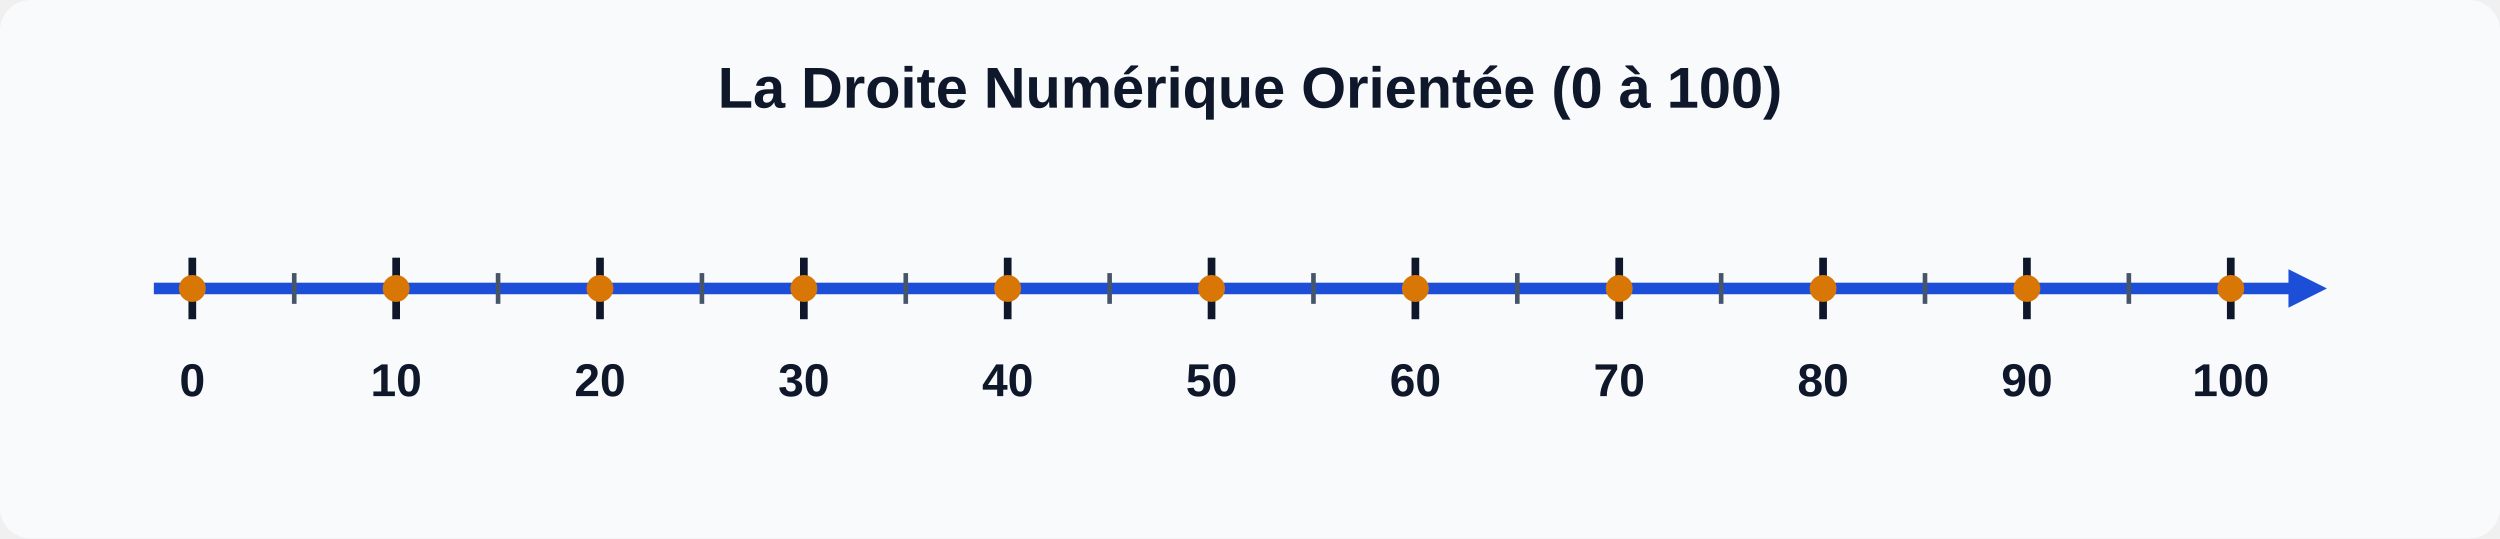
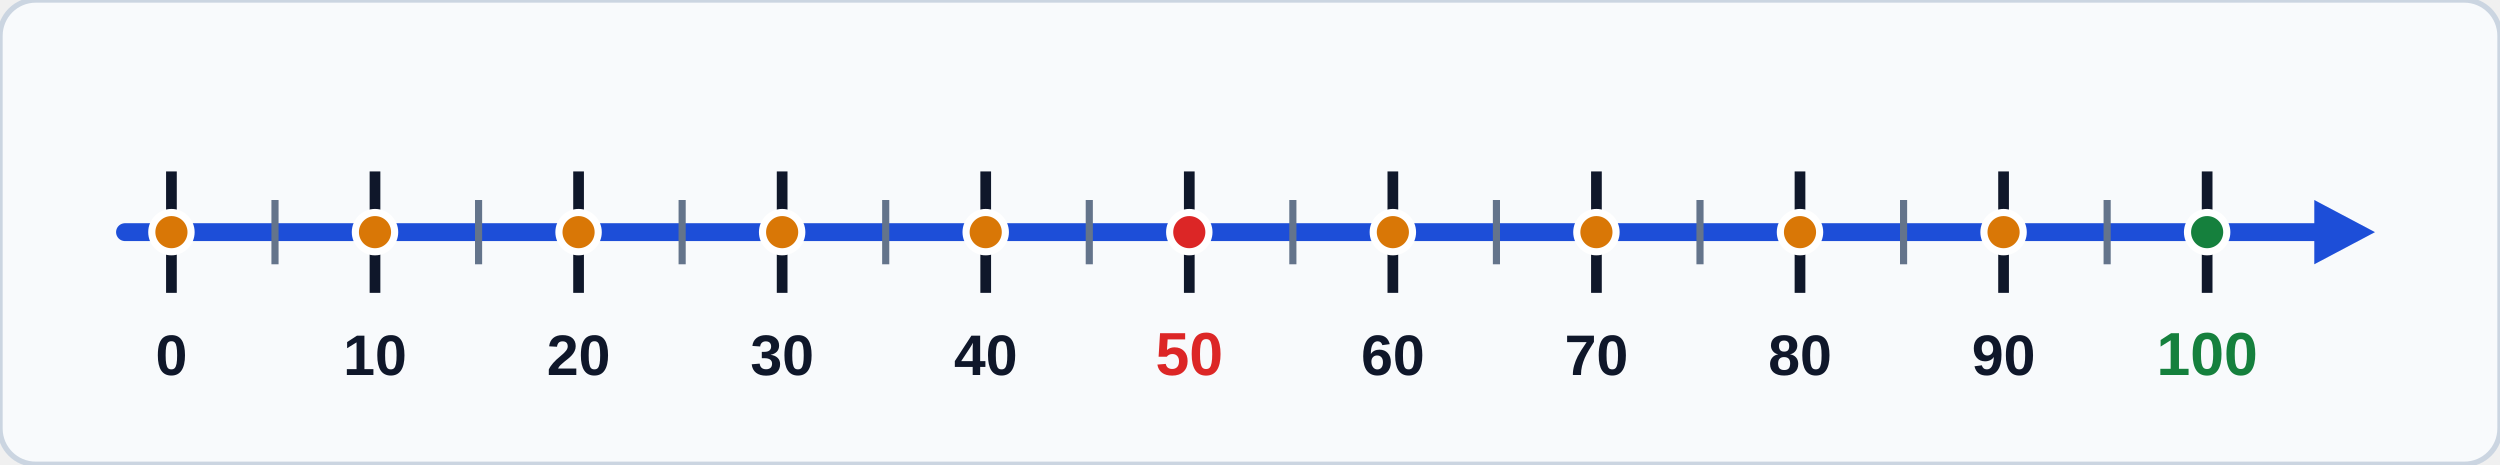
- <svg xmlns="http://www.w3.org/2000/svg" viewBox="0 0 650 140" width="100%" height="140">
-   <rect width="650" height="140" fill="#f8fafc" rx="8" />
-   <text x="325" y="28" text-anchor="middle" font-family="Liberation Sans" font-size="15" font-weight="bold" fill="#0f172a">La Droite Numérique Orientée (0 à 100)</text>
-   <line x1="40" y1="75" x2="600" y2="75" stroke="#1d4ed8" stroke-width="3" />
-   <polygon points="605,75 595,70 595,80" fill="#1d4ed8" />
-   <line x1="50" y1="67" x2="50" y2="83" stroke="#0f172a" stroke-width="2" />
-   <circle cx="50" cy="75" r="3.5" fill="#d97706" />
-   <text x="50" y="103" text-anchor="middle" font-family="Liberation Sans" font-size="12" font-weight="bold" fill="#0f172a">0</text>
-   <line x1="103" y1="67" x2="103" y2="83" stroke="#0f172a" stroke-width="2" />
-   <circle cx="103" cy="75" r="3.5" fill="#d97706" />
-   <text x="103" y="103" text-anchor="middle" font-family="Liberation Sans" font-size="12" font-weight="bold" fill="#0f172a">10</text>
-   <line x1="156" y1="67" x2="156" y2="83" stroke="#0f172a" stroke-width="2" />
-   <circle cx="156" cy="75" r="3.5" fill="#d97706" />
-   <text x="156" y="103" text-anchor="middle" font-family="Liberation Sans" font-size="12" font-weight="bold" fill="#0f172a">20</text>
-   <line x1="209" y1="67" x2="209" y2="83" stroke="#0f172a" stroke-width="2" />
-   <circle cx="209" cy="75" r="3.5" fill="#d97706" />
-   <text x="209" y="103" text-anchor="middle" font-family="Liberation Sans" font-size="12" font-weight="bold" fill="#0f172a">30</text>
-   <line x1="262" y1="67" x2="262" y2="83" stroke="#0f172a" stroke-width="2" />
-   <circle cx="262" cy="75" r="3.5" fill="#d97706" />
-   <text x="262" y="103" text-anchor="middle" font-family="Liberation Sans" font-size="12" font-weight="bold" fill="#0f172a">40</text>
-   <line x1="315" y1="67" x2="315" y2="83" stroke="#0f172a" stroke-width="2" />
-   <circle cx="315" cy="75" r="3.5" fill="#d97706" />
-   <text x="315" y="103" text-anchor="middle" font-family="Liberation Sans" font-size="12" font-weight="bold" fill="#0f172a">50</text>
-   <line x1="368" y1="67" x2="368" y2="83" stroke="#0f172a" stroke-width="2" />
-   <circle cx="368" cy="75" r="3.5" fill="#d97706" />
-   <text x="368" y="103" text-anchor="middle" font-family="Liberation Sans" font-size="12" font-weight="bold" fill="#0f172a">60</text>
-   <line x1="421" y1="67" x2="421" y2="83" stroke="#0f172a" stroke-width="2" />
-   <circle cx="421" cy="75" r="3.5" fill="#d97706" />
-   <text x="421" y="103" text-anchor="middle" font-family="Liberation Sans" font-size="12" font-weight="bold" fill="#0f172a">70</text>
-   <line x1="474" y1="67" x2="474" y2="83" stroke="#0f172a" stroke-width="2" />
-   <circle cx="474" cy="75" r="3.5" fill="#d97706" />
-   <text x="474" y="103" text-anchor="middle" font-family="Liberation Sans" font-size="12" font-weight="bold" fill="#0f172a">80</text>
-   <line x1="527" y1="67" x2="527" y2="83" stroke="#0f172a" stroke-width="2" />
-   <circle cx="527" cy="75" r="3.5" fill="#d97706" />
-   <text x="527" y="103" text-anchor="middle" font-family="Liberation Sans" font-size="12" font-weight="bold" fill="#0f172a">90</text>
-   <line x1="580" y1="67" x2="580" y2="83" stroke="#0f172a" stroke-width="2" />
-   <circle cx="580" cy="75" r="3.5" fill="#d97706" />
-   <text x="580" y="103" text-anchor="middle" font-family="Liberation Sans" font-size="12" font-weight="bold" fill="#0f172a">100</text>
-   <line x1="76.5" y1="71" x2="76.5" y2="79" stroke="#475569" stroke-width="1.2" />
-   <line x1="129.5" y1="71" x2="129.5" y2="79" stroke="#475569" stroke-width="1.2" />
-   <line x1="182.5" y1="71" x2="182.5" y2="79" stroke="#475569" stroke-width="1.2" />
-   <line x1="235.5" y1="71" x2="235.5" y2="79" stroke="#475569" stroke-width="1.2" />
-   <line x1="288.5" y1="71" x2="288.5" y2="79" stroke="#475569" stroke-width="1.2" />
-   <line x1="341.5" y1="71" x2="341.5" y2="79" stroke="#475569" stroke-width="1.2" />
-   <line x1="394.5" y1="71" x2="394.5" y2="79" stroke="#475569" stroke-width="1.2" />
-   <line x1="447.5" y1="71" x2="447.5" y2="79" stroke="#475569" stroke-width="1.2" />
-   <line x1="500.5" y1="71" x2="500.5" y2="79" stroke="#475569" stroke-width="1.2" />
-   <line x1="553.5" y1="71" x2="553.5" y2="79" stroke="#475569" stroke-width="1.2" />
+ <svg xmlns="http://www.w3.org/2000/svg" viewBox="0 0 700 130" width="100%" height="130">
+   <rect width="700" height="130" fill="#f8fafc" stroke="#cbd5e1" stroke-width="1.5" rx="10" />
+   <line x1="35" y1="65" x2="655" y2="65" stroke="#1d4ed8" stroke-width="5" stroke-linecap="round" />
+   <polygon points="665,65 648,56 648,74" fill="#1d4ed8" />
+   <line x1="77" y1="56" x2="77" y2="74" stroke="#64748b" stroke-width="2" />
+   <line x1="134" y1="56" x2="134" y2="74" stroke="#64748b" stroke-width="2" />
+   <line x1="191" y1="56" x2="191" y2="74" stroke="#64748b" stroke-width="2" />
+   <line x1="248" y1="56" x2="248" y2="74" stroke="#64748b" stroke-width="2" />
+   <line x1="305" y1="56" x2="305" y2="74" stroke="#64748b" stroke-width="2" />
+   <line x1="362" y1="56" x2="362" y2="74" stroke="#64748b" stroke-width="2" />
+   <line x1="419" y1="56" x2="419" y2="74" stroke="#64748b" stroke-width="2" />
+   <line x1="476" y1="56" x2="476" y2="74" stroke="#64748b" stroke-width="2" />
+   <line x1="533" y1="56" x2="533" y2="74" stroke="#64748b" stroke-width="2" />
+   <line x1="590" y1="56" x2="590" y2="74" stroke="#64748b" stroke-width="2" />
+   <line x1="48" y1="48" x2="48" y2="82" stroke="#0f172a" stroke-width="3" />
+   <circle cx="48" cy="65" r="5.5" fill="#d97706" stroke="#ffffff" stroke-width="2" />
+   <text x="48" y="105" text-anchor="middle" font-family="Liberation Sans, sans-serif" font-size="16" font-weight="bold" fill="#0f172a">0</text>
+   <line x1="105" y1="48" x2="105" y2="82" stroke="#0f172a" stroke-width="3" />
+   <circle cx="105" cy="65" r="5.5" fill="#d97706" stroke="#ffffff" stroke-width="2" />
+   <text x="105" y="105" text-anchor="middle" font-family="Liberation Sans, sans-serif" font-size="16" font-weight="bold" fill="#0f172a">10</text>
+   <line x1="162" y1="48" x2="162" y2="82" stroke="#0f172a" stroke-width="3" />
+   <circle cx="162" cy="65" r="5.5" fill="#d97706" stroke="#ffffff" stroke-width="2" />
+   <text x="162" y="105" text-anchor="middle" font-family="Liberation Sans, sans-serif" font-size="16" font-weight="bold" fill="#0f172a">20</text>
+   <line x1="219" y1="48" x2="219" y2="82" stroke="#0f172a" stroke-width="3" />
+   <circle cx="219" cy="65" r="5.5" fill="#d97706" stroke="#ffffff" stroke-width="2" />
+   <text x="219" y="105" text-anchor="middle" font-family="Liberation Sans, sans-serif" font-size="16" font-weight="bold" fill="#0f172a">30</text>
+   <line x1="276" y1="48" x2="276" y2="82" stroke="#0f172a" stroke-width="3" />
+   <circle cx="276" cy="65" r="5.5" fill="#d97706" stroke="#ffffff" stroke-width="2" />
+   <text x="276" y="105" text-anchor="middle" font-family="Liberation Sans, sans-serif" font-size="16" font-weight="bold" fill="#0f172a">40</text>
+   <line x1="333" y1="48" x2="333" y2="82" stroke="#0f172a" stroke-width="3" />
+   <circle cx="333" cy="65" r="5.5" fill="#dc2626" stroke="#ffffff" stroke-width="2" />
+   <text x="333" y="105" text-anchor="middle" font-family="Liberation Sans, sans-serif" font-size="17" font-weight="bold" fill="#dc2626">50</text>
+   <line x1="390" y1="48" x2="390" y2="82" stroke="#0f172a" stroke-width="3" />
+   <circle cx="390" cy="65" r="5.5" fill="#d97706" stroke="#ffffff" stroke-width="2" />
+   <text x="390" y="105" text-anchor="middle" font-family="Liberation Sans, sans-serif" font-size="16" font-weight="bold" fill="#0f172a">60</text>
+   <line x1="447" y1="48" x2="447" y2="82" stroke="#0f172a" stroke-width="3" />
+   <circle cx="447" cy="65" r="5.5" fill="#d97706" stroke="#ffffff" stroke-width="2" />
+   <text x="447" y="105" text-anchor="middle" font-family="Liberation Sans, sans-serif" font-size="16" font-weight="bold" fill="#0f172a">70</text>
+   <line x1="504" y1="48" x2="504" y2="82" stroke="#0f172a" stroke-width="3" />
+   <circle cx="504" cy="65" r="5.5" fill="#d97706" stroke="#ffffff" stroke-width="2" />
+   <text x="504" y="105" text-anchor="middle" font-family="Liberation Sans, sans-serif" font-size="16" font-weight="bold" fill="#0f172a">80</text>
+   <line x1="561" y1="48" x2="561" y2="82" stroke="#0f172a" stroke-width="3" />
+   <circle cx="561" cy="65" r="5.5" fill="#d97706" stroke="#ffffff" stroke-width="2" />
+   <text x="561" y="105" text-anchor="middle" font-family="Liberation Sans, sans-serif" font-size="16" font-weight="bold" fill="#0f172a">90</text>
+   <line x1="618" y1="48" x2="618" y2="82" stroke="#0f172a" stroke-width="3" />
+   <circle cx="618" cy="65" r="5.5" fill="#15803d" stroke="#ffffff" stroke-width="2" />
+   <text x="618" y="105" text-anchor="middle" font-family="Liberation Sans, sans-serif" font-size="17" font-weight="bold" fill="#15803d">100</text>
</svg>
